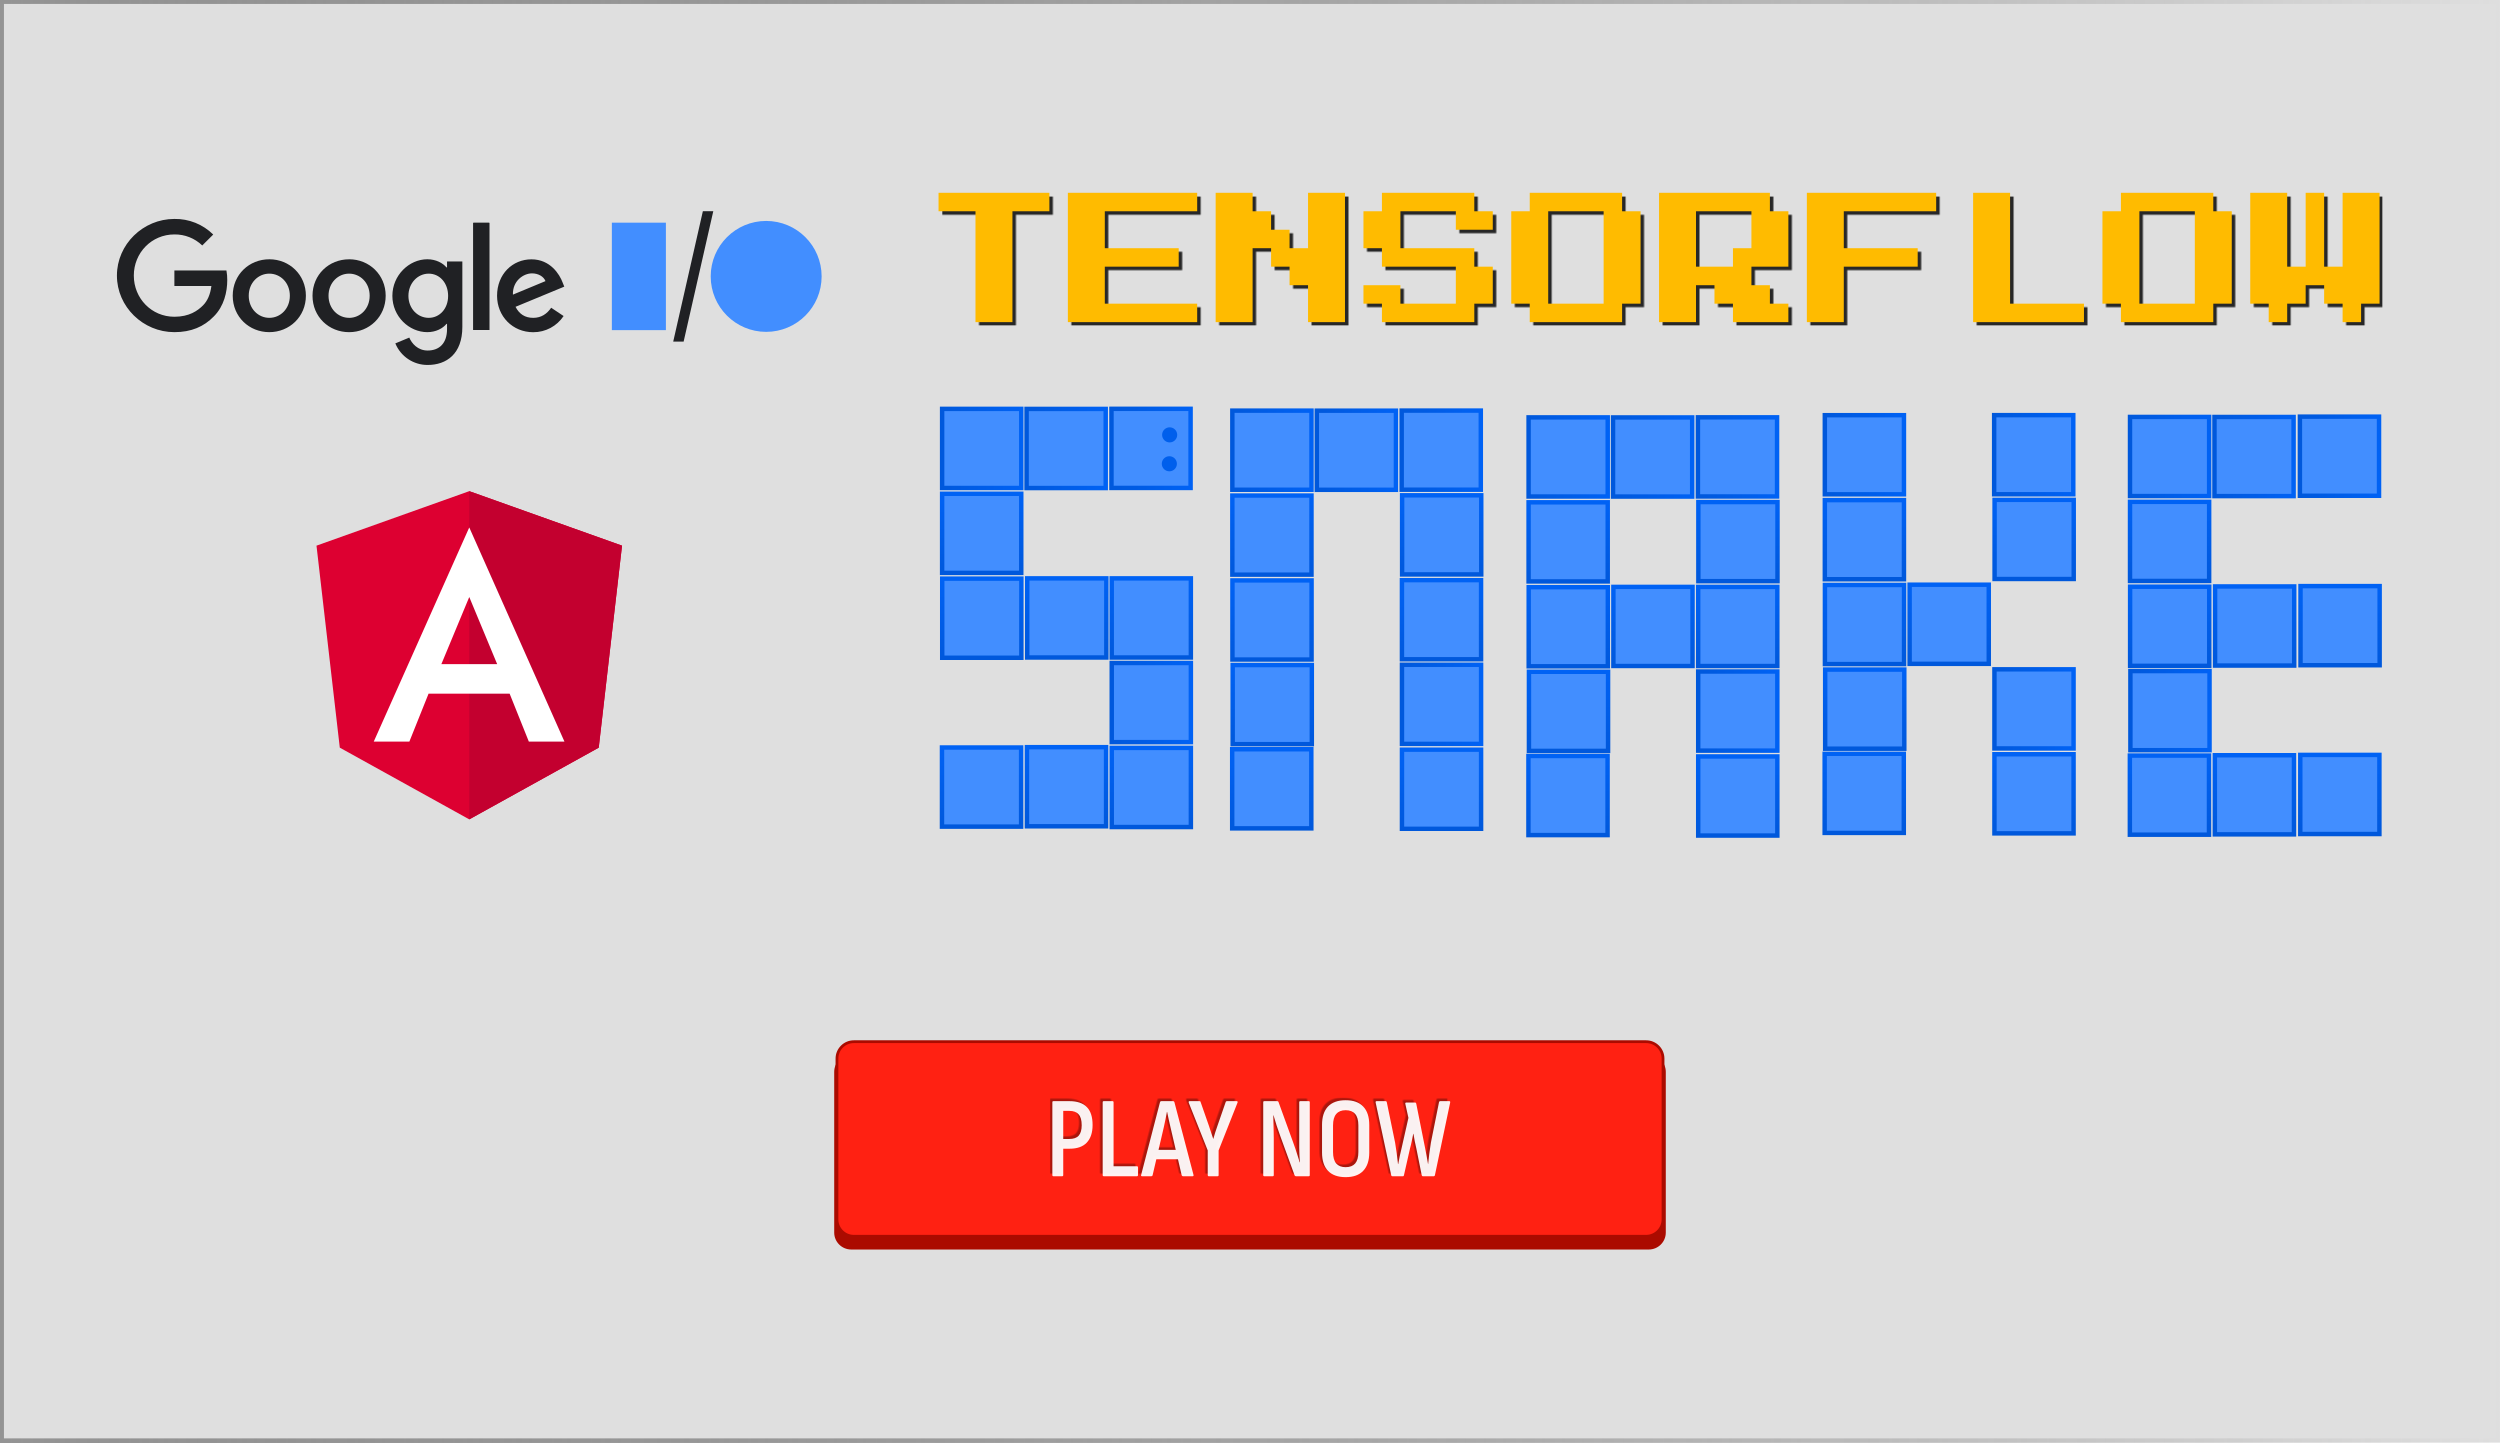
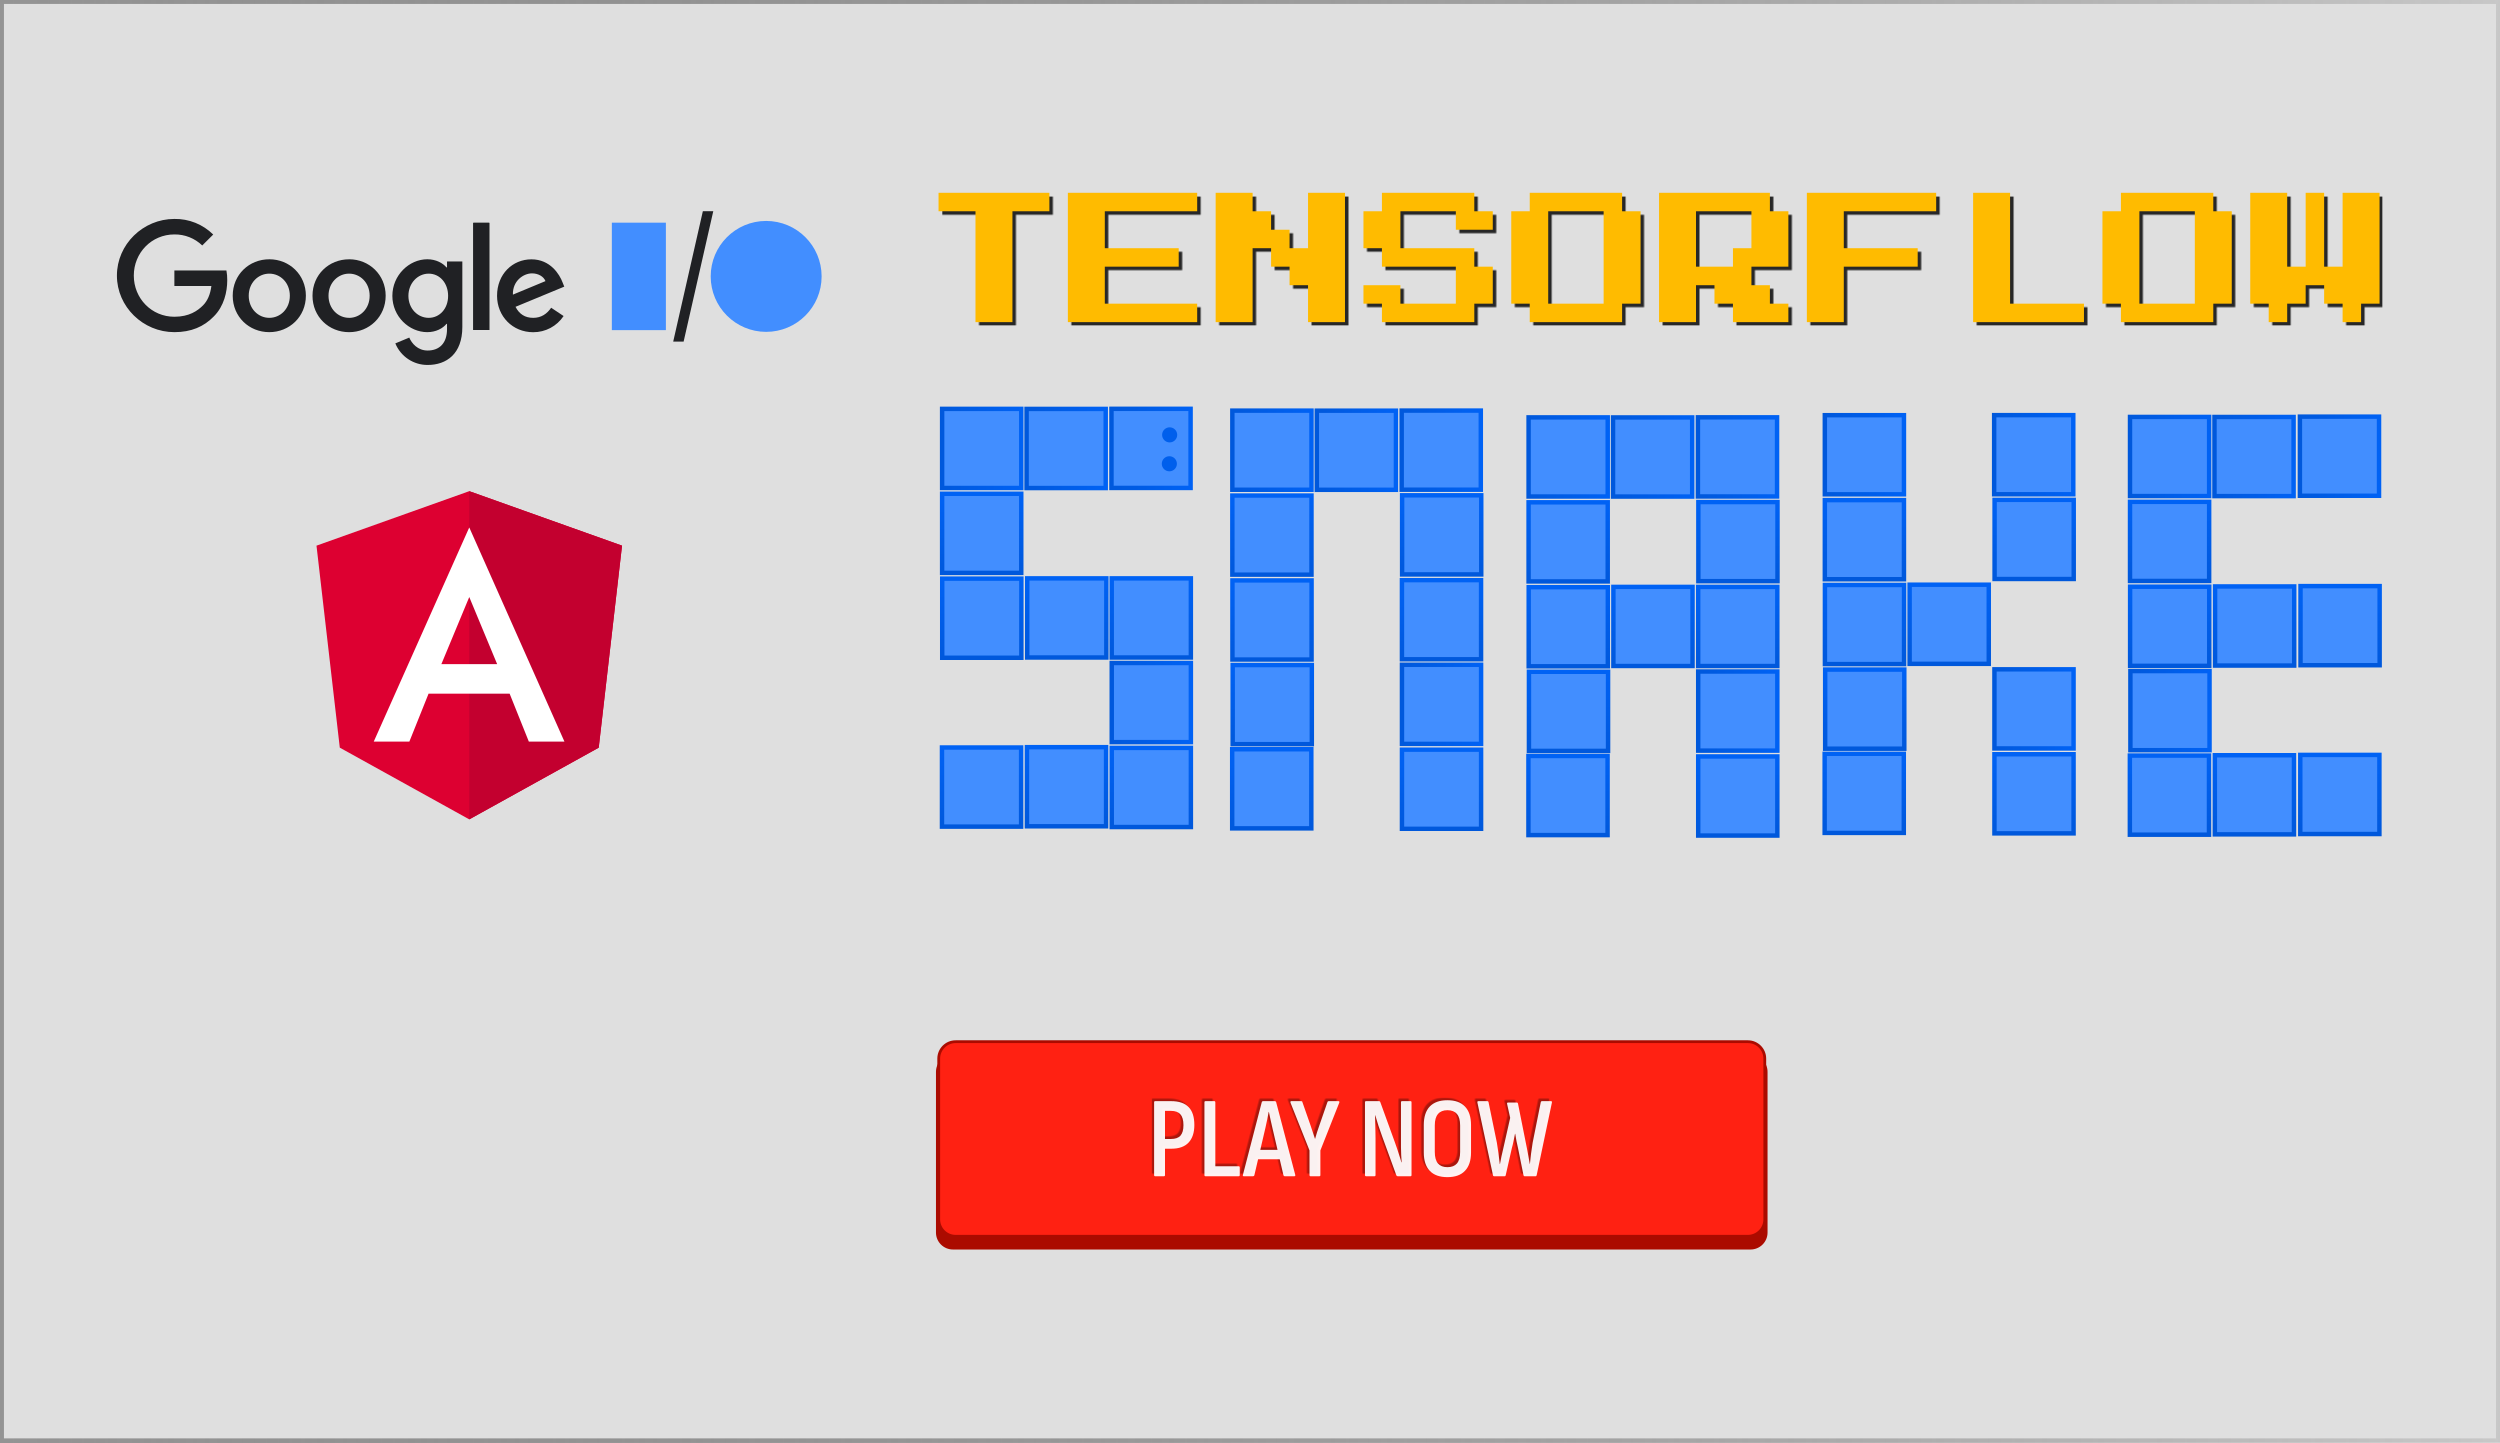
<svg xmlns="http://www.w3.org/2000/svg" xmlns:xlink="http://www.w3.org/1999/xlink" xml:space="preserve" viewBox="0 0 260 150">
  <defs>
    <linearGradient id="c">
      <stop offset="0" stop-color="#949494" />
-       <stop offset="1" stop-color="#3a3a3a" stop-opacity="0" />
+       <stop offset="1" stop-color="#3a3a3a" stop-opacity=".144" />
    </linearGradient>
    <linearGradient id="a">
      <stop offset="0" stop-color="#0058db" />
      <stop offset="1" stop-color="#0062f5" />
    </linearGradient>
    <linearGradient xlink:href="#a" id="f" x1="46.435" x2="62.012" y1="53.934" y2="53.934" gradientTransform="translate(-8.866 82.985) scale(.63392)" gradientUnits="userSpaceOnUse" />
    <linearGradient xlink:href="#a" id="g" x1="46.435" x2="62.012" y1="53.934" y2="53.934" gradientTransform="translate(1.113 82.99) scale(.63392)" gradientUnits="userSpaceOnUse" />
    <linearGradient xlink:href="#a" id="h" x1="46.435" x2="62.012" y1="53.934" y2="53.934" gradientTransform="translate(11.14 82.98) scale(.63392)" gradientUnits="userSpaceOnUse" />
    <linearGradient xlink:href="#a" id="i" x1="46.435" x2="62.012" y1="53.934" y2="53.934" gradientTransform="translate(-171.574 1.369) scale(.63392)" gradientUnits="userSpaceOnUse" />
    <linearGradient xlink:href="#a" id="k" x1="46.435" x2="62.012" y1="53.934" y2="53.934" gradientTransform="translate(-171.608 -8.672) scale(.63392)" gradientUnits="userSpaceOnUse" />
    <linearGradient xlink:href="#a" id="n" x1="46.435" x2="62.012" y1="53.934" y2="53.934" gradientTransform="translate(-161.58 -8.683) scale(.63392)" gradientUnits="userSpaceOnUse" />
    <linearGradient xlink:href="#a" id="j" x1="46.435" x2="62.012" y1="53.934" y2="53.934" gradientTransform="translate(-171.576 11.356) scale(.63392)" gradientUnits="userSpaceOnUse" />
    <linearGradient xlink:href="#a" id="o" x1="46.435" x2="62.012" y1="53.934" y2="53.934" gradientTransform="translate(11.174 113.011) scale(.63392)" gradientUnits="userSpaceOnUse" />
    <linearGradient xlink:href="#a" id="p" x1="46.435" x2="62.012" y1="53.934" y2="53.934" gradientTransform="translate(-191.606 11.358) scale(.63392)" gradientUnits="userSpaceOnUse" />
    <linearGradient xlink:href="#a" id="l" x1="46.435" x2="62.012" y1="53.934" y2="53.934" gradientTransform="translate(-191.522 1.339) scale(.63392)" gradientUnits="userSpaceOnUse" />
    <linearGradient xlink:href="#a" id="m" x1="46.435" x2="62.012" y1="53.934" y2="53.934" gradientTransform="translate(-191.556 -8.702) scale(.63392)" gradientUnits="userSpaceOnUse" />
    <linearGradient xlink:href="#a" id="X" x1="46.435" x2="62.012" y1="53.934" y2="53.934" gradientTransform="translate(131.485 83.938) scale(.63392)" gradientUnits="userSpaceOnUse" />
    <linearGradient xlink:href="#a" id="Y" x1="46.435" x2="62.012" y1="53.934" y2="53.934" gradientTransform="translate(141.464 83.943) scale(.63392)" gradientUnits="userSpaceOnUse" />
    <linearGradient xlink:href="#a" id="Z" x1="46.435" x2="62.012" y1="53.934" y2="53.934" gradientTransform="translate(-172.526 141.72) scale(.63392)" gradientUnits="userSpaceOnUse" />
    <linearGradient xlink:href="#a" id="aa" x1="46.435" x2="62.012" y1="53.934" y2="53.934" gradientTransform="translate(-172.561 131.68) scale(.63392)" gradientUnits="userSpaceOnUse" />
    <linearGradient xlink:href="#a" id="ab" x1="46.435" x2="62.012" y1="53.934" y2="53.934" gradientTransform="translate(-192.474 141.69) scale(.63392)" gradientUnits="userSpaceOnUse" />
    <linearGradient xlink:href="#a" id="af" x1="46.435" x2="62.012" y1="53.934" y2="53.934" gradientTransform="translate(-192.51 131.65) scale(.63392)" gradientUnits="userSpaceOnUse" />
    <linearGradient xlink:href="#a" id="ag" x1="46.435" x2="62.012" y1="53.934" y2="53.934" gradientTransform="translate(-162.533 131.668) scale(.63392)" gradientUnits="userSpaceOnUse" />
    <linearGradient xlink:href="#a" id="ah" x1="46.435" x2="62.012" y1="53.934" y2="53.934" gradientTransform="translate(131.53 113.964) scale(.63392)" gradientUnits="userSpaceOnUse" />
    <linearGradient xlink:href="#a" id="q" x1="46.435" x2="62.012" y1="53.934" y2="53.934" gradientTransform="translate(25.423 83.193) scale(.63392)" gradientUnits="userSpaceOnUse" />
    <linearGradient xlink:href="#a" id="r" x1="46.435" x2="62.012" y1="53.934" y2="53.934" gradientTransform="translate(35.402 83.199) scale(.63392)" gradientUnits="userSpaceOnUse" />
    <linearGradient xlink:href="#a" id="s" x1="46.435" x2="62.012" y1="53.934" y2="53.934" gradientTransform="translate(45.43 83.188) scale(.63392)" gradientUnits="userSpaceOnUse" />
    <linearGradient xlink:href="#a" id="t" x1="46.435" x2="62.012" y1="53.934" y2="53.934" gradientTransform="translate(-161.762 45.665) scale(.63392)" gradientUnits="userSpaceOnUse" />
    <linearGradient xlink:href="#a" id="u" x1="46.435" x2="62.012" y1="53.934" y2="53.934" gradientTransform="translate(-171.785 45.645) scale(.63392)" gradientUnits="userSpaceOnUse" />
    <linearGradient xlink:href="#a" id="v" x1="46.435" x2="62.012" y1="53.934" y2="53.934" gradientTransform="translate(-171.817 25.617) scale(.63392)" gradientUnits="userSpaceOnUse" />
    <linearGradient xlink:href="#a" id="w" x1="46.435" x2="62.012" y1="53.934" y2="53.934" gradientTransform="translate(-181.814 25.647) scale(.63392)" gradientUnits="userSpaceOnUse" />
    <linearGradient xlink:href="#a" id="x" x1="46.435" x2="62.012" y1="53.934" y2="53.934" gradientTransform="translate(-191.765 25.588) scale(.63392)" gradientUnits="userSpaceOnUse" />
    <linearGradient xlink:href="#a" id="y" x1="46.435" x2="62.012" y1="53.934" y2="53.934" gradientTransform="translate(-161.789 25.606) scale(.63392)" gradientUnits="userSpaceOnUse" />
    <linearGradient xlink:href="#a" id="z" x1="46.435" x2="62.012" y1="53.934" y2="53.934" gradientTransform="translate(45.463 113.22) scale(.63392)" gradientUnits="userSpaceOnUse" />
    <linearGradient xlink:href="#a" id="A" x1="46.435" x2="62.012" y1="53.934" y2="53.934" gradientTransform="translate(-191.815 45.647) scale(.63392)" gradientUnits="userSpaceOnUse" />
    <linearGradient xlink:href="#a" id="B" x1="46.435" x2="62.012" y1="53.934" y2="53.934" gradientTransform="translate(60.426 83.99) scale(.63392)" gradientUnits="userSpaceOnUse" />
    <linearGradient xlink:href="#a" id="C" x1="46.435" x2="62.012" y1="53.934" y2="53.934" gradientTransform="translate(70.405 83.996) scale(.63392)" gradientUnits="userSpaceOnUse" />
    <linearGradient xlink:href="#a" id="D" x1="46.435" x2="62.012" y1="53.934" y2="53.934" gradientTransform="translate(80.433 83.985) scale(.63392)" gradientUnits="userSpaceOnUse" />
    <linearGradient xlink:href="#a" id="E" x1="46.435" x2="62.012" y1="53.934" y2="53.934" gradientTransform="translate(-162.56 80.668) scale(.63392)" gradientUnits="userSpaceOnUse" />
    <linearGradient xlink:href="#a" id="F" x1="46.435" x2="62.012" y1="53.934" y2="53.934" gradientTransform="translate(-172.582 80.648) scale(.63392)" gradientUnits="userSpaceOnUse" />
    <linearGradient xlink:href="#a" id="G" x1="46.435" x2="62.012" y1="53.934" y2="53.934" gradientTransform="translate(-172.614 60.62) scale(.63392)" gradientUnits="userSpaceOnUse" />
    <linearGradient xlink:href="#a" id="I" x1="46.435" x2="62.012" y1="53.934" y2="53.934" gradientTransform="translate(-182.61 60.65) scale(.63392)" gradientUnits="userSpaceOnUse" />
    <linearGradient xlink:href="#a" id="J" x1="46.435" x2="62.012" y1="53.934" y2="53.934" gradientTransform="translate(-192.562 60.59) scale(.63392)" gradientUnits="userSpaceOnUse" />
    <linearGradient xlink:href="#a" id="K" x1="46.435" x2="62.012" y1="53.934" y2="53.934" gradientTransform="translate(-162.586 60.61) scale(.63392)" gradientUnits="userSpaceOnUse" />
    <linearGradient xlink:href="#a" id="L" x1="46.435" x2="62.012" y1="53.934" y2="53.934" gradientTransform="translate(80.466 114.017) scale(.63392)" gradientUnits="userSpaceOnUse" />
    <linearGradient xlink:href="#a" id="M" x1="46.435" x2="62.012" y1="53.934" y2="53.934" gradientTransform="translate(-192.613 80.65) scale(.63392)" gradientUnits="userSpaceOnUse" />
    <linearGradient xlink:href="#a" id="H" x1="46.435" x2="62.012" y1="53.934" y2="53.934" gradientTransform="translate(-172.58 70.63) scale(.63392)" gradientUnits="userSpaceOnUse" />
    <linearGradient xlink:href="#a" id="N" x1="46.435" x2="62.012" y1="53.934" y2="53.934" gradientTransform="translate(95.426 83.731) scale(.63392)" gradientUnits="userSpaceOnUse" />
    <linearGradient xlink:href="#a" id="O" x1="46.435" x2="62.012" y1="53.934" y2="53.934" gradientTransform="translate(115.433 83.726) scale(.63392)" gradientUnits="userSpaceOnUse" />
    <linearGradient xlink:href="#a" id="P" x1="46.435" x2="62.012" y1="53.934" y2="53.934" gradientTransform="translate(-162.3 115.668) scale(.63392)" gradientUnits="userSpaceOnUse" />
    <linearGradient xlink:href="#a" id="Q" x1="46.435" x2="62.012" y1="53.934" y2="53.934" gradientTransform="translate(-172.355 95.62) scale(.63392)" gradientUnits="userSpaceOnUse" />
    <linearGradient xlink:href="#a" id="R" x1="46.435" x2="62.012" y1="53.934" y2="53.934" gradientTransform="translate(-172.321 105.63) scale(.63392)" gradientUnits="userSpaceOnUse" />
    <linearGradient xlink:href="#a" id="S" x1="46.435" x2="62.012" y1="53.934" y2="53.934" gradientTransform="translate(-182.352 95.65) scale(.63392)" gradientUnits="userSpaceOnUse" />
    <linearGradient xlink:href="#a" id="T" x1="46.435" x2="62.012" y1="53.934" y2="53.934" gradientTransform="translate(-192.303 95.59) scale(.63392)" gradientUnits="userSpaceOnUse" />
    <linearGradient xlink:href="#a" id="U" x1="46.435" x2="62.012" y1="53.934" y2="53.934" gradientTransform="translate(-162.327 95.61) scale(.63392)" gradientUnits="userSpaceOnUse" />
    <linearGradient xlink:href="#a" id="V" x1="46.435" x2="62.012" y1="53.934" y2="53.934" gradientTransform="translate(115.467 113.758) scale(.63392)" gradientUnits="userSpaceOnUse" />
    <linearGradient xlink:href="#a" id="W" x1="46.435" x2="62.012" y1="53.934" y2="53.934" gradientTransform="translate(-192.353 115.65) scale(.63392)" gradientUnits="userSpaceOnUse" />
    <linearGradient xlink:href="#a" id="ac" x1="46.435" x2="62.012" y1="53.934" y2="53.934" gradientTransform="translate(151.558 83.904) scale(.63392)" gradientUnits="userSpaceOnUse" />
    <linearGradient xlink:href="#a" id="ad" x1="46.435" x2="62.012" y1="53.934" y2="53.934" gradientTransform="translate(-172.487 151.814) scale(.63392)" gradientUnits="userSpaceOnUse" />
    <linearGradient xlink:href="#a" id="ae" x1="46.435" x2="62.012" y1="53.934" y2="53.934" gradientTransform="translate(-192.435 151.784) scale(.63392)" gradientUnits="userSpaceOnUse" />
    <linearGradient id="b">
      <stop offset="0" stop-color="#428eff" />
      <stop offset="1" stop-color="#0047bb" />
    </linearGradient>
    <linearGradient xlink:href="#c" id="d" x1="-13.25" x2="247.569" y1="166.079" y2="166.079" gradientUnits="userSpaceOnUse" />
    <filter id="e" width="1.002" height="1.027" x="0" y="0" color-interpolation-filters="sRGB">
      <feFlood flood-color="#000" flood-opacity=".824" result="flood" />
      <feComposite in="flood" in2="SourceGraphic" operator="in" result="composite1" />
      <feGaussianBlur in="composite1" result="blur" />
      <feOffset dx=".8" dy=".8" result="offset" />
      <feComposite in="SourceGraphic" in2="offset" result="composite2" />
    </filter>
    <filter id="aj" width="1.006" height="1.033" x="-.006" y="-.033" color-interpolation-filters="sRGB">
      <feFlood flood-color="#000" flood-opacity=".353" result="flood" />
      <feComposite in="flood" in2="SourceGraphic" operator="in" result="composite1" />
      <feGaussianBlur in="composite1" result="blur" />
      <feOffset dx="-.3" dy="-.3" result="offset" />
      <feComposite in="SourceGraphic" in2="offset" result="composite2" />
    </filter>
    <clipPath id="ai">
      <path fill="#fff" d="M20 19h128.329v28H20z" />
    </clipPath>
  </defs>
-   <path fill="#dfdfdf" stroke="url(#d)" stroke-width=".819" d="M-12.84 91.079h260v150h-260z" transform="translate(12.84 -91.079)" />
-   <g transform="translate(25 -71.029)">
-     <rect width="86.484" height="20.237" x="61.758" y="180.742" fill="#ab0b00" rx="1.772" ry="1.76" />
-     <g fill="#fb0" stroke-width="2.528" aria-label="TENSORFLOW" filter="url(#e)" font-family="Press Start 2P" font-size="33.713" style="-inkscape-font-specification:Bahnschrift" transform="matrix(.45594 0 0 .45594 142.742 123.15)">
+   <g transform="translate(12.84 -91.079)">
+     <path fill="#dfdfdf" stroke="url(#d)" stroke-width=".819" d="M-12.84 91.079h260v150h-260z" />
+     <rect width="86.484" height="20.237" x="84.501" y="200.792" fill="#ab0b00" rx="1.772" ry="1.76" />
+     <g fill="#fb0" stroke-width="2.528" aria-label="TENSORFLOW" filter="url(#e)" font-family="Press Start 2P" font-size="33.713" style="-inkscape-font-specification:Bahnschrift" transform="matrix(.45594 0 0 .45594 154.902 143.2)">
      <path d="M-145.395-40.84v-25.285h-8.428v-4.214h25.285v4.214h-8.428v25.284zM-124.324-40.84v-29.5h29.498v4.215h-21.07v8.428h16.856v4.214h-16.856v8.428h21.07v4.214zM-90.612-40.84v-29.5h8.429v4.215h4.214v4.214h4.214v4.214h4.214v-12.642h8.428v29.498h-8.428v-8.428h-4.214v-4.214h-4.214v-4.214h-4.214v16.856zM-52.685-40.84v-4.215h-4.214v-4.214h8.428v4.214h12.642v-8.428h-16.856v-4.214h-4.214v-8.428h4.214v-4.214h21.07v4.214h4.214v4.214h-8.428v-4.214H-48.47v8.428h16.856v4.214h4.214v8.428h-4.214v4.214zM-18.972-40.84v-4.215h-4.214v-21.07h4.214v-4.214h21.07v4.214h4.214v21.07H2.098v4.214zm4.214-4.215h12.642v-21.07h-12.642ZM10.526-40.84v-29.5h25.285v4.215h4.214v12.642h-8.428v4.214h4.214v4.214h4.214v4.214H27.382v-4.214h-4.214v-4.214h-4.214v8.428zm8.428-12.643h8.428v-4.214h4.215v-8.428H18.954ZM44.239-40.84v-29.5h29.498v4.215h-21.07v8.428h16.856v4.214H52.667v12.642zM82.165-40.84v-29.5h8.429v25.285h16.856v4.214zM115.878-40.84v-4.215h-4.214v-21.07h4.214v-4.214h21.07v4.214h4.214v21.07h-4.214v4.214zm4.214-4.215h12.642v-21.07h-12.642zM149.59-40.84v-4.215h-4.213v-25.284h8.428v16.856h4.214v-16.856h4.214v16.856h4.214v-16.856h8.428v25.284h-4.214v4.214h-4.214v-4.214h-4.214v-4.214h-4.214v4.214h-4.214v4.214z" style="-inkscape-font-specification:&quot;Press Start 2P&quot;" />
    </g>
-     <g transform="matrix(.88022 0 0 .88022 54.644 14.526)">
+     <g transform="matrix(.88022 0 0 .88022 66.804 34.576)">
      <path fill="#428eff" stroke="url(#f)" stroke-width=".526" d="M20.832 112.5h9.35v9.35h-9.35z" />
      <path fill="#428eff" stroke="url(#g)" stroke-width=".526" d="M30.811 112.506h9.35v9.35h-9.35z" />
      <path fill="#428eff" stroke="url(#h)" stroke-width=".526" d="M40.84 112.494h9.35v9.35h-9.35z" />
      <circle cx="47.716" cy="115.572" r=".892" fill="#005fec" />
      <circle cx="47.679" cy="118.987" r=".892" fill="#005fec" />
      <path fill="#428eff" stroke="url(#i)" stroke-width=".526" d="M-141.875 30.884h9.35v9.35h-9.35z" transform="rotate(-90)" />
      <path fill="#428eff" stroke="url(#j)" stroke-width=".526" d="M-141.877 40.871h9.35v9.35h-9.35z" transform="rotate(-90)" />
      <path fill="#428eff" stroke="url(#k)" stroke-width=".526" d="M-141.91 20.843h9.35v9.35h-9.35z" transform="rotate(-90)" />
      <path fill="#428eff" stroke="url(#l)" stroke-width=".526" d="M-161.823 30.854h9.35v9.35h-9.35z" transform="rotate(-90)" />
      <path fill="#428eff" stroke="url(#m)" stroke-width=".526" d="M-161.858 20.814h9.35v9.35h-9.35z" transform="rotate(-90)" />
      <path fill="#428eff" stroke="url(#n)" stroke-width=".526" d="M-131.881 20.832h9.35v9.35h-9.35z" transform="rotate(-90)" />
      <path fill="#428eff" stroke="url(#o)" stroke-width=".526" d="M40.873 142.526h9.35v9.35h-9.35z" />
      <path fill="#428eff" stroke="url(#p)" stroke-width=".526" d="M-161.908 40.873h9.35v9.35h-9.35z" transform="rotate(-90)" />
      <path fill="#428eff" stroke="url(#q)" stroke-width=".526" d="M55.121 112.709h9.35v9.35h-9.35z" />
      <path fill="#428eff" stroke="url(#r)" stroke-width=".526" d="M65.101 112.714h9.35v9.35h-9.35z" />
      <path fill="#428eff" stroke="url(#s)" stroke-width=".526" d="M75.129 112.703h9.35v9.35h-9.35z" />
      <path fill="#428eff" stroke="url(#t)" stroke-width=".526" d="M-132.064 75.18h9.35v9.35h-9.35z" transform="rotate(-90)" />
      <path fill="#428eff" stroke="url(#u)" stroke-width=".526" d="M-142.086 75.16h9.35v9.35h-9.35z" transform="rotate(-90)" />
      <path fill="#428eff" stroke="url(#v)" stroke-width=".526" d="M-142.118 55.133h9.35v9.35h-9.35z" transform="rotate(-90)" />
      <path fill="#428eff" stroke="url(#w)" stroke-width=".526" d="M-152.115 55.162h9.35v9.35h-9.35z" transform="rotate(-90)" />
      <path fill="#428eff" stroke="url(#x)" stroke-width=".526" d="M-162.066 55.103h9.35v9.35h-9.35z" transform="rotate(-90)" />
      <path fill="#428eff" stroke="url(#y)" stroke-width=".526" d="M-132.09 55.122h9.35v9.35h-9.35z" transform="rotate(-90)" />
      <path fill="#428eff" stroke="url(#z)" stroke-width=".526" d="M75.162 142.735h9.35v9.35h-9.35z" />
      <path fill="#428eff" stroke="url(#A)" stroke-width=".526" d="M-162.117 75.162h9.35v9.35h-9.35z" transform="rotate(-90)" />
      <path fill="#428eff" stroke="url(#B)" stroke-width=".526" d="M90.124 113.506h9.35v9.35h-9.35z" />
      <path fill="#428eff" stroke="url(#C)" stroke-width=".526" d="M100.103 113.512h9.35v9.35h-9.35z" />
      <path fill="#428eff" stroke="url(#D)" stroke-width=".526" d="M110.132 113.5h9.35v9.35h-9.35z" />
      <path fill="#428eff" stroke="url(#E)" stroke-width=".526" d="M-132.861 110.183h9.35v9.35h-9.35z" transform="rotate(-90)" />
      <path fill="#428eff" stroke="url(#F)" stroke-width=".526" d="M-142.883 110.163h9.35v9.35h-9.35z" transform="rotate(-90)" />
      <path fill="#428eff" stroke="url(#G)" stroke-width=".526" d="M-142.916 90.136h9.35v9.35h-9.35z" transform="rotate(-90)" />
      <path fill="#428eff" stroke="url(#H)" stroke-width=".526" d="M-142.882 100.144h9.35v9.35h-9.35z" transform="rotate(-90)" />
      <path fill="#428eff" stroke="url(#I)" stroke-width=".526" d="M-152.912 90.165h9.35v9.35h-9.35z" transform="rotate(-90)" />
      <path fill="#428eff" stroke="url(#J)" stroke-width=".526" d="M-162.864 90.106h9.35v9.35h-9.35z" transform="rotate(-90)" />
      <path fill="#428eff" stroke="url(#K)" stroke-width=".526" d="M-132.887 90.124h9.35v9.35h-9.35z" transform="rotate(-90)" />
      <path fill="#428eff" stroke="url(#L)" stroke-width=".526" d="M110.165 143.532h9.35v9.35h-9.35z" />
      <path fill="#428eff" stroke="url(#M)" stroke-width=".526" d="M-162.914 110.165h9.35v9.35h-9.35z" transform="rotate(-90)" />
      <path fill="#428eff" stroke="url(#N)" stroke-width=".526" d="M125.124 113.247h9.35v9.35h-9.35z" />
      <path fill="#428eff" stroke="url(#O)" stroke-width=".526" d="M145.132 113.241h9.35v9.35h-9.35z" />
      <path fill="#428eff" stroke="url(#P)" stroke-width=".526" d="M-132.602 145.183h9.35v9.35h-9.35z" transform="rotate(-90)" />
      <path fill="#428eff" stroke="url(#Q)" stroke-width=".526" d="M-142.656 125.136h9.35v9.35h-9.35z" transform="rotate(-90)" />
      <path fill="#428eff" stroke="url(#R)" stroke-width=".526" d="M-142.623 135.145h9.35v9.35h-9.35z" transform="rotate(-90)" />
      <path fill="#428eff" stroke="url(#S)" stroke-width=".526" d="M-152.653 125.165h9.35v9.35h-9.35z" transform="rotate(-90)" />
      <path fill="#428eff" stroke="url(#T)" stroke-width=".526" d="M-162.605 125.106h9.35v9.35h-9.35z" transform="rotate(-90)" />
      <path fill="#428eff" stroke="url(#U)" stroke-width=".526" d="M-132.628 125.125h9.35v9.35h-9.35z" transform="rotate(-90)" />
      <path fill="#428eff" stroke="url(#V)" stroke-width=".526" d="M145.165 143.273h9.35v9.35h-9.35z" />
      <path fill="#428eff" stroke="url(#W)" stroke-width=".526" d="M-162.655 145.165h9.35v9.35h-9.35z" transform="rotate(-90)" />
      <path fill="#428eff" stroke="url(#X)" stroke-width=".526" d="M161.183 113.453h9.35v9.35h-9.35z" />
      <path fill="#428eff" stroke="url(#Y)" stroke-width=".526" d="M171.163 113.458h9.35v9.35h-9.35z" />
      <path fill="#428eff" stroke="url(#Z)" stroke-width=".526" d="M-142.828 171.235h9.35v9.35h-9.35z" transform="rotate(-90)" />
      <path fill="#428eff" stroke="url(#aa)" stroke-width=".526" d="M-142.863 161.195h9.35v9.35h-9.35z" transform="rotate(-90)" />
      <path fill="#428eff" stroke="url(#ab)" stroke-width=".526" d="M-162.776 171.206h9.35v9.35h-9.35z" transform="rotate(-90)" />
      <path fill="#428eff" stroke="url(#ac)" stroke-width=".526" d="M181.257 113.419h9.35v9.35h-9.35z" />
      <path fill="#428eff" stroke="url(#ad)" stroke-width=".526" d="M-142.788 181.329h9.35v9.35h-9.35z" transform="rotate(-90)" />
      <path fill="#428eff" stroke="url(#ae)" stroke-width=".526" d="M-162.736 181.3h9.35v9.35h-9.35z" transform="rotate(-90)" />
      <path fill="#428eff" stroke="url(#af)" stroke-width=".526" d="M-162.811 161.165h9.35v9.35h-9.35z" transform="rotate(-90)" />
      <path fill="#428eff" stroke="url(#ag)" stroke-width=".526" d="M-132.834 161.184h9.35v9.35h-9.35z" transform="rotate(-90)" />
      <path fill="#428eff" stroke="url(#ah)" stroke-width=".526" d="M161.229 143.479h9.35v9.35h-9.35z" />
    </g>
-     <path fill="#dd0031" d="m23.803 122.11-15.888 5.667 2.423 21.008 13.465 7.458 13.466-7.458 2.423-21.008z" />
-     <path fill="#c3002f" d="M23.803 122.11v3.79-.018 30.361l13.466-7.458 2.423-21.008z" />
-     <path fill="#fff" d="m23.803 125.882-9.932 22.272h3.703l1.997-4.984h8.43l1.997 4.984h3.704zm2.902 14.216h-5.803l2.901-6.98z" />
-     <g clip-path="url(#ai)" transform="matrix(.5711 0 0 .5711 -24.262 82.143)">
+     <path fill="#dd0031" d="m22.498 168.835 13.465 7.458 13.465-7.458 2.424-21.008-15.889-5.666-15.888 5.666z" />
+     <path fill="#c3002f" d="M35.963 145.933v30.36l13.465-7.458 2.424-21.008-15.889-5.666v3.789z" />
+     <path fill="#fff" d="m35.963 145.933-9.932 22.27h3.703l1.997-4.983h8.43l1.997 4.984h3.703zm2.901 14.216h-5.802l2.901-6.98z" />
+     <g clip-path="url(#ai)" transform="matrix(.5711 0 0 .5711 -12.103 102.193)">
      <path fill="#202124" d="M20 30.724c0-5.685 4.768-10.315 10.463-10.315a9.817 9.817 0 0 1 7.074 2.841l-1.998 1.989a7.175 7.175 0 0 0-5.073-2.009c-4.148 0-7.39 3.34-7.39 7.497s3.237 7.495 7.39 7.495c2.69 0 4.223-1.081 5.205-2.063.805-.806 1.331-1.966 1.533-3.538h-6.74v-2.83h9.478c.107.584.158 1.177.15 1.77 0 2.112-.576 4.728-2.438 6.59-1.815 1.879-4.129 2.875-7.19 2.875C24.767 41.026 20 36.408 20 30.722M47.75 38.419c-2.01 0-3.745-1.66-3.745-4.025 0-2.366 1.733-4.024 3.744-4.024s3.742 1.634 3.742 4.027c0 2.393-1.733 4.023-3.742 4.023zm0-10.663c-3.669 0-6.662 2.795-6.662 6.637 0 3.842 2.99 6.632 6.661 6.632 3.67 0 6.662-2.818 6.662-6.637 0-3.818-2.994-6.634-6.662-6.634zM62.28 38.419c-2.01 0-3.746-1.66-3.746-4.025 0-2.366 1.734-4.024 3.745-4.024s3.746 1.634 3.746 4.027c0 2.393-1.735 4.027-3.746 4.027zm0-10.66c-3.668 0-6.663 2.795-6.663 6.637 0 3.843 2.992 6.633 6.662 6.633s6.662-2.818 6.662-6.637c0-3.819-2.992-6.638-6.662-6.638zM87.811 21.114h-2.917v19.52h2.917z" />
      <path fill="#202124" d="M87.811 21.114h-2.917v19.52h2.917zM95.58 30.32c1.157 0 2.137.578 2.463 1.41l-5.932 2.463c-.077-2.566 1.985-3.872 3.468-3.872zm.226 8.1c-1.485 0-2.54-.68-3.218-2.008l8.876-3.674-.299-.749c-.553-1.484-2.236-4.224-5.68-4.224-3.446 0-6.26 2.692-6.26 6.636 0 3.723 2.816 6.637 6.587 6.637a6.6 6.6 0 0 0 5.531-2.947l-2.263-1.51c-.76 1.105-1.79 1.84-3.274 1.84zM76.778 38.42c-2.008 0-3.695-1.685-3.695-3.998s1.684-4.05 3.695-4.05c2.012 0 3.535 1.71 3.535 4.05s-1.552 3.998-3.538 3.998zm3.336-10.263v1.08h-.1c-.654-.786-1.91-1.485-3.493-1.485-3.318 0-6.36 2.918-6.36 6.666s3.04 6.608 6.36 6.608c1.583 0 2.84-.698 3.493-1.509h.1v.956c0 2.54-1.357 3.898-3.535 3.898-1.785 0-2.89-1.283-3.339-2.358l-2.54 1.058A6.323 6.323 0 0 0 76.593 47c3.42 0 6.31-2.01 6.31-6.918V28.157Z" />
      <path fill="#428eff" d="M119.972 21.085h-9.843v19.578h9.843zM138.23 40.973c5.578 0 10.099-4.522 10.099-10.1 0-5.577-4.521-10.099-10.099-10.099s-10.099 4.522-10.099 10.1c0 5.577 4.521 10.099 10.099 10.099z" />
      <path fill="#202124" d="M123.2 42.747h-1.897l5.4-23.747h1.898z" />
    </g>
-     <rect width="85.911" height="20.237" x="62.044" y="179.365" fill="#ff2112" stroke="#ab0b00" stroke-width=".29" rx="1.76" ry="1.76" />
-     <g fill="#fff" fill-opacity=".941" stroke-width="1.572" aria-label="PLAY NOW" filter="url(#aj)" font-family="Sofia Sans Condensed" font-size="13.545" font-weight="600" style="-inkscape-font-specification:&quot;Sofia Sans Condensed, &quot;" transform="matrix(.88022 0 0 .88022 12.956 16.154)">
+     <rect width="85.911" height="20.237" x="84.787" y="199.415" fill="#ff2112" stroke="#ab0b00" stroke-width=".29" rx="1.76" ry="1.76" />
+     <g fill="#fff" fill-opacity=".941" stroke-width="1.572" aria-label="PLAY NOW" filter="url(#aj)" font-family="Sofia Sans Condensed" font-size="13.545" font-weight="600" style="-inkscape-font-specification:&quot;Sofia Sans Condensed, &quot;" transform="matrix(.88022 0 0 .88022 35.699 36.204)">
      <path d="M81.338 201.317q-.121 0-.121-.136v-8.6q0-.136.121-.136h1.883q1.395 0 2.073.704.677.691.677 2.113 0 1.355-.69 2.086-.678.718-2.033.718h-.745v3.115q0 .136-.122.136zm1.165-4.402h.705q.772 0 1.124-.393.352-.406.352-1.233 0-.894-.366-1.286-.352-.407-1.097-.407h-.718zM87.285 201.317q-.122 0-.122-.136v-8.6q0-.136.122-.136h1.043q.067 0 .095.04.027.041.027.095v7.558h2.763q.122 0 .122.15v.893q0 .136-.122.136zM91.8 201.317q-.135 0-.094-.15l2.234-8.614q.028-.108.15-.108h1.395q.108 0 .149.108l2.262 8.615q.027.149-.109.149h-1.151q-.081 0-.136-.109l-1.327-5.688q-.108-.447-.203-.894-.095-.447-.19-.908h-.027q-.081.46-.176.908-.095.433-.19.894l-1.327 5.688q-.027.109-.149.109zm1.49-2.005.23-1.11h2.493l.257 1.11zM99.684 201.317q-.108 0-.108-.136v-2.912l-2.249-5.648q-.013-.081 0-.122.027-.054.082-.054H98.6q.121 0 .135.108l.975 2.79q.136.38.258.786.122.393.257.772h.013q.109-.393.23-.785.136-.393.272-.8l.961-2.776q.04-.095.136-.095h1.165q.081 0 .094.054.028.04 0 .122l-2.234 5.648v2.912q0 .136-.122.136zM106.254 201.317q-.122 0-.122-.136v-8.6q0-.136.122-.136h1.53q.122 0 .15.095l1.72 4.74q.148.38.284.813.149.434.27.84.136.393.217.731h.041q-.027-.365-.054-.826l-.027-.921V192.581q0-.136.122-.136h1.002q.122 0 .122.135v8.601q0 .136-.122.136h-1.517q-.095 0-.15-.095l-1.679-4.605q-.244-.65-.447-1.287-.19-.65-.365-1.206h-.028q.014.393.014.88l.027.949q.014.474.014.894v4.334q0 .136-.122.136zM115.87 201.425q-1.368 0-2.085-.745-.705-.745-.705-2.167v-3.25q0-1.437.705-2.182.717-.745 2.086-.745 1.368 0 2.072.745.718.745.718 2.181v3.251q0 1.422-.718 2.167-.704.745-2.072.745zm0-1.178q.746 0 1.125-.434.379-.447.379-1.354v-3.143q0-.92-.38-1.354-.378-.447-1.123-.447-.732 0-1.111.447-.38.433-.38 1.354v3.143q0 .907.38 1.354.38.434 1.11.434zM121.378 201.317q-.108 0-.122-.109l-1.842-8.6q-.027-.163.122-.163h1.057q.108 0 .135.108l.989 4.809q.108.61.19 1.273.094.65.149 1.246h.027q.081-.46.176-.921.108-.46.216-.935l.813-3.603-.366-1.652q-.027-.081.014-.122.04-.04.095-.04h1.043q.108 0 .135.121l1.057 5.296q.095.475.176.935l.162.921h.014q.054-.596.135-1.232.082-.637.19-1.3l.962-4.796q.027-.108.135-.108h1.07q.136 0 .109.162l-1.802 8.588q-.027.122-.122.122h-1.3q-.109 0-.136-.122l-.636-3.156q-.095-.447-.19-.867-.081-.433-.149-.867h-.027q-.081.434-.176.867-.081.42-.203.853l-.718 3.17q-.014.122-.122.122z" style="-inkscape-font-specification:&quot;Sofia Sans Condensed, Semi-Bold&quot;" />
    </g>
  </g>
</svg>
